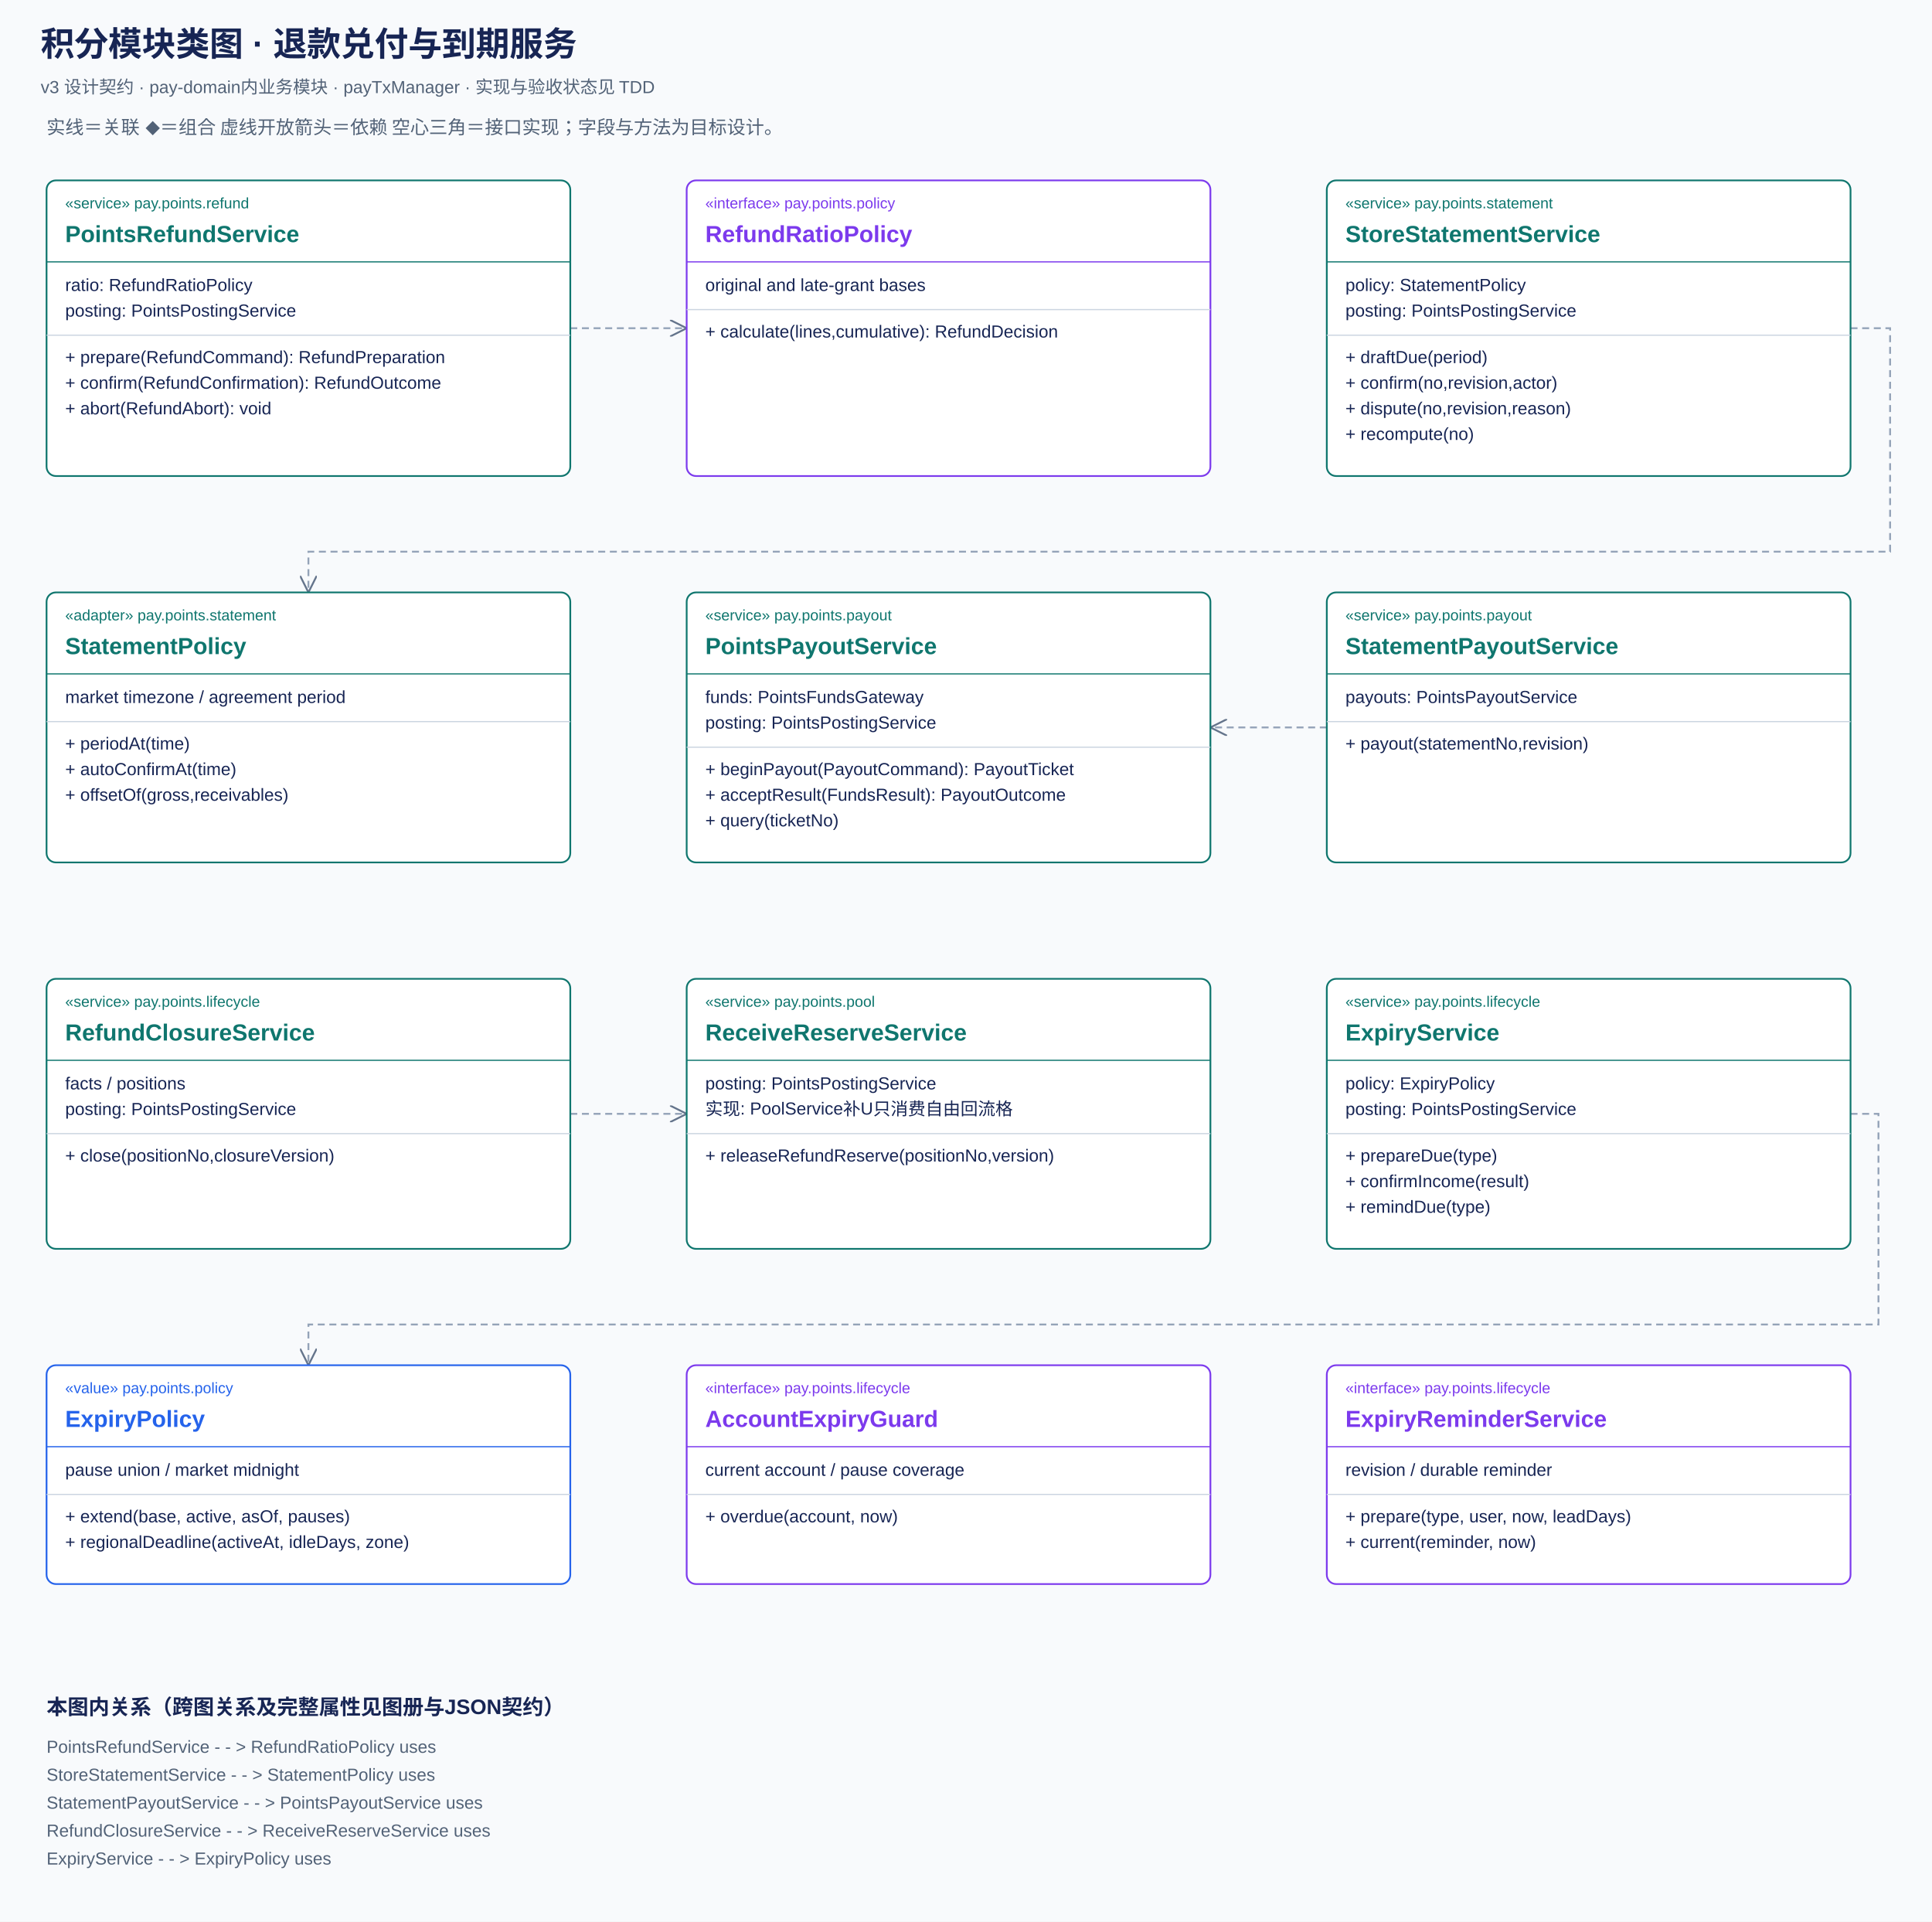
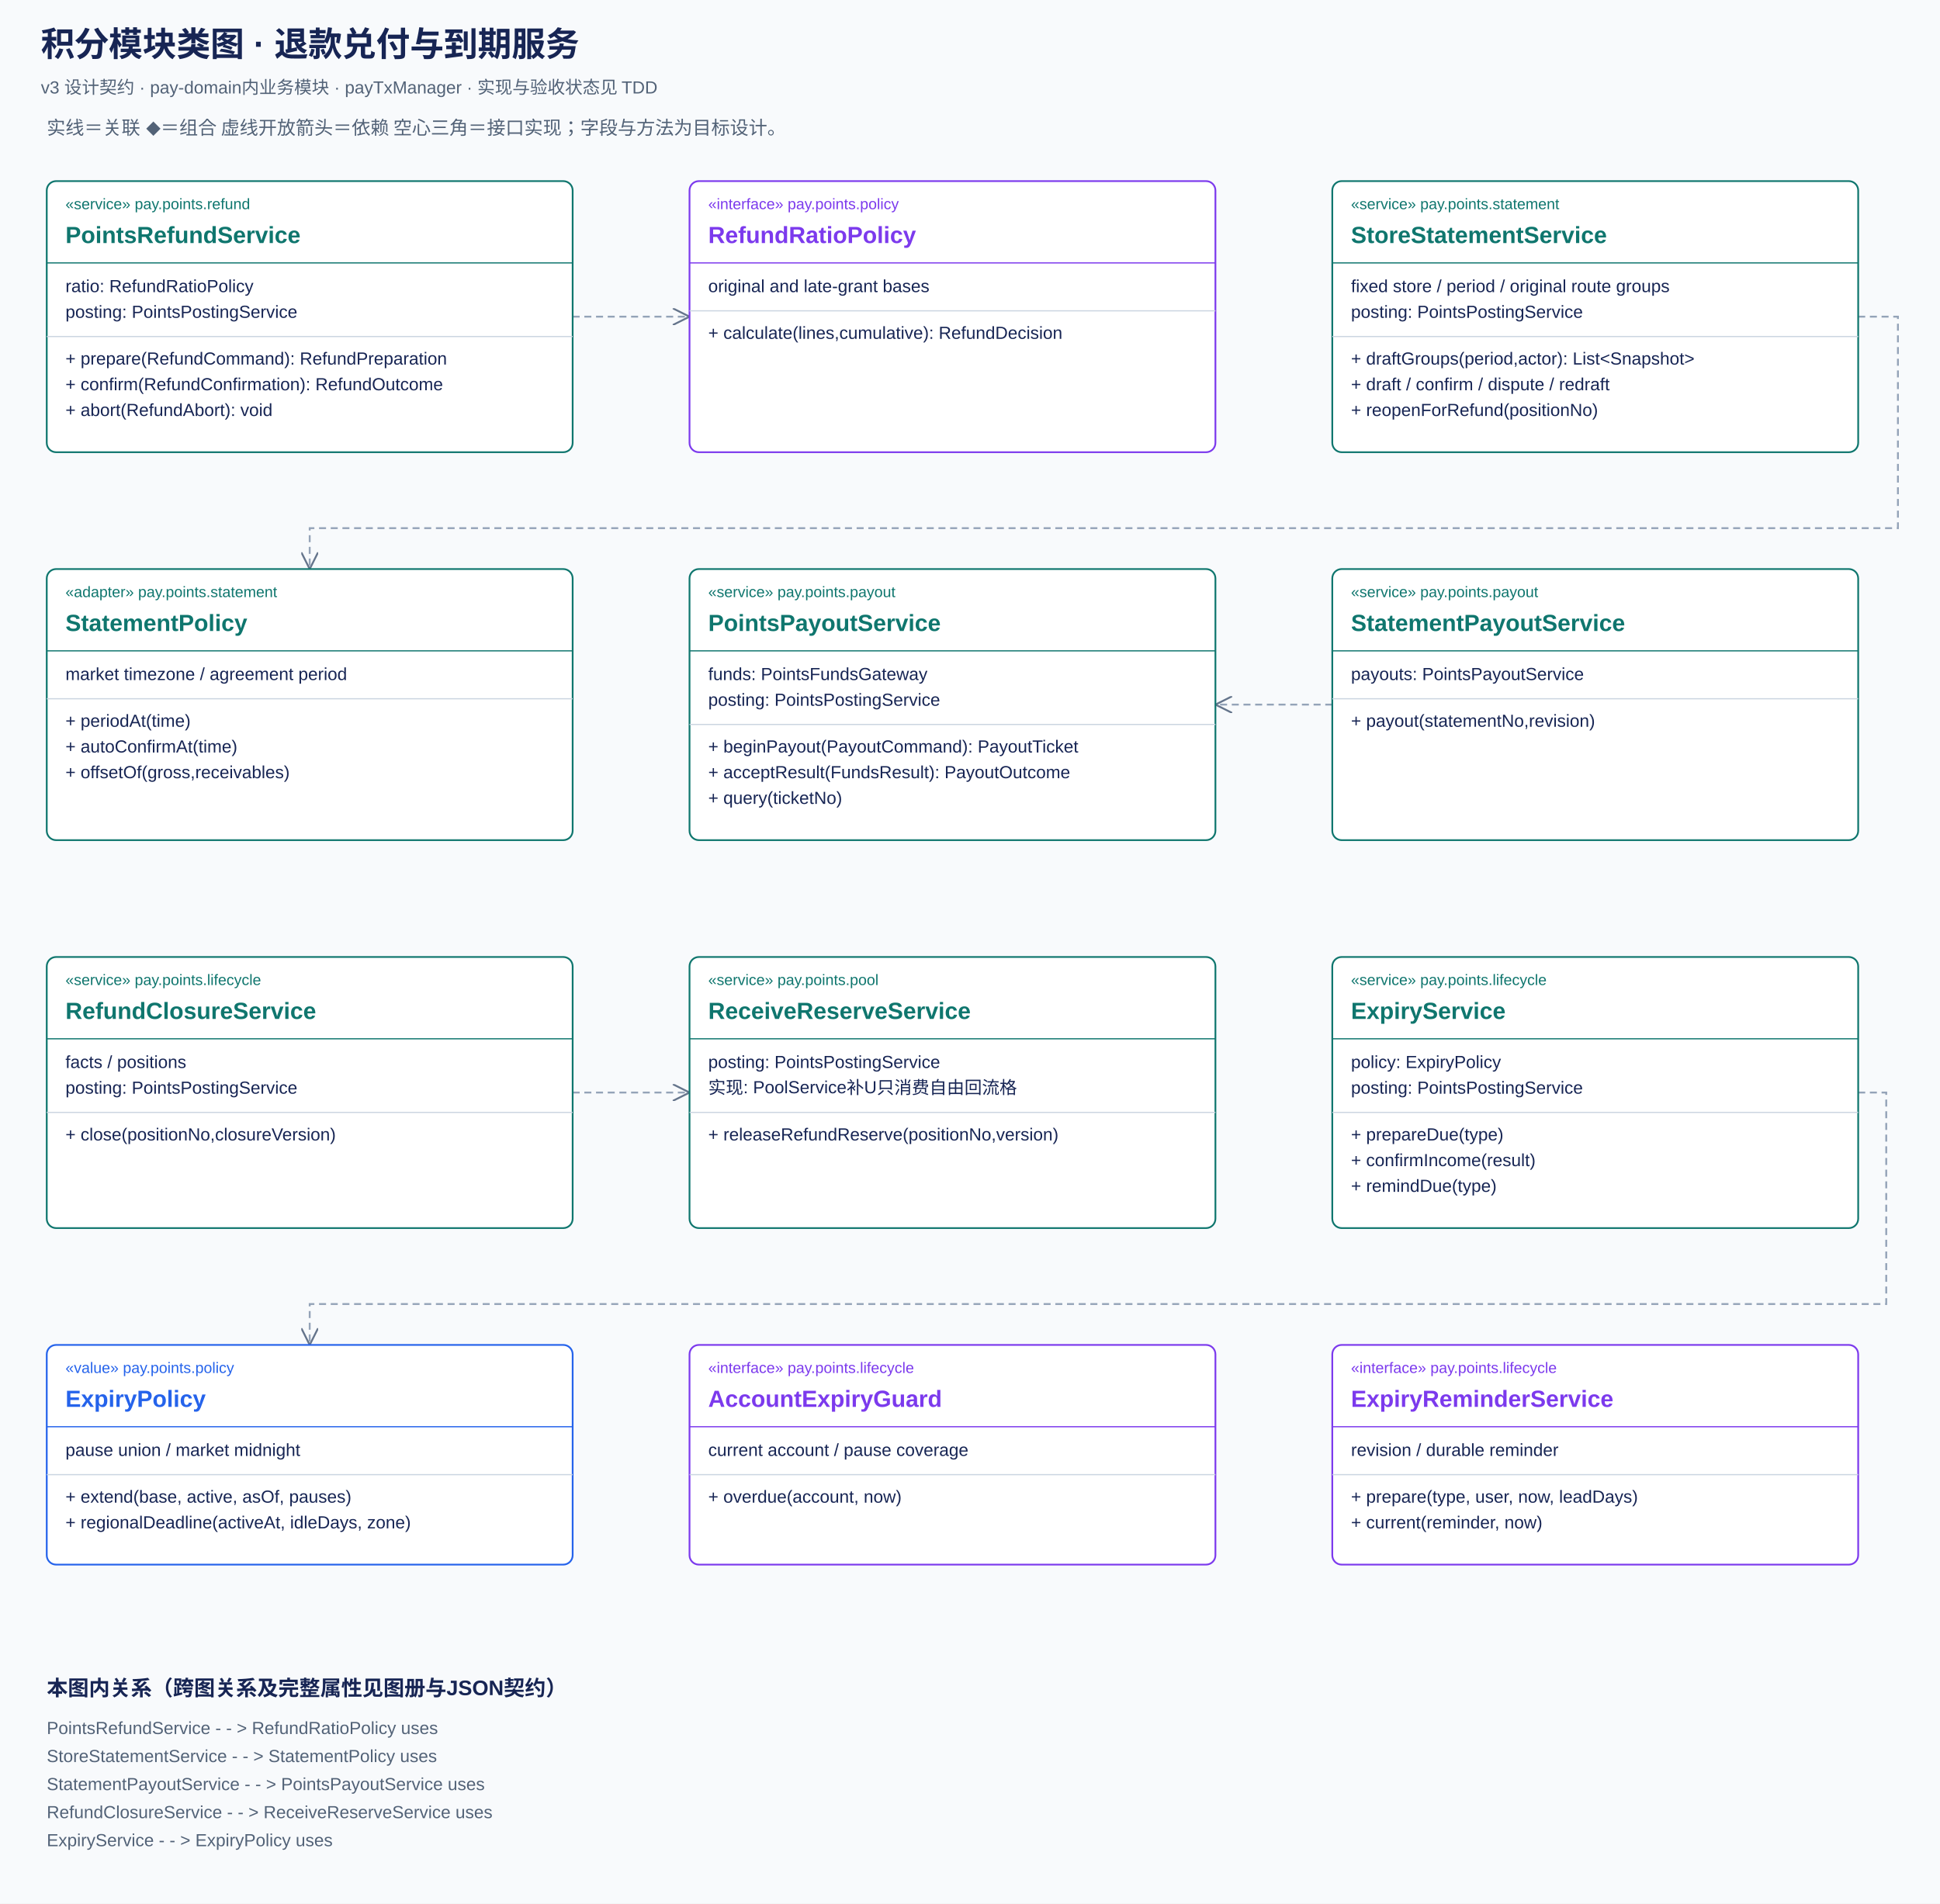
- <svg xmlns="http://www.w3.org/2000/svg" width="1660" height="1651" viewBox="0 0 1660 1651">
+ <svg xmlns="http://www.w3.org/2000/svg" width="1660" height="1629" viewBox="0 0 1660 1629">
  <defs>
    <marker id="point" markerWidth="9" markerHeight="8" refX="8" refY="4" orient="auto">
      <path d="M0 0L8 4L0 8" fill="#2563eb" />
    </marker>
    <marker id="money" markerWidth="9" markerHeight="8" refX="8" refY="4" orient="auto">
      <path d="M0 0L8 4L0 8" fill="#c2410c" />
    </marker>
    <marker id="dep" markerWidth="10" markerHeight="9" refX="9" refY="4.5" orient="auto">
      <path d="M0 0L9 4.5L0 9" fill="none" stroke="#64748b" />
    </marker>
    <marker id="real" markerWidth="13" markerHeight="12" refX="12" refY="6" orient="auto">
      <path d="M0 0L12 6L0 12Z" fill="white" stroke="#475569" />
    </marker>
    <marker id="diamond" markerWidth="15" markerHeight="10" refX="14" refY="5" orient="auto-start-reverse">
      <path d="M0 5L7 0L14 5L7 10Z" fill="#475569" />
    </marker>
  </defs>
-   <rect width="1660" height="1651" fill="#f8fafc" />
+   <rect width="1660" height="1629" fill="#f8fafc" />
  <text x="35" y="48" font-family="PingFang SC,Microsoft YaHei,Arial,sans-serif" font-size="29" fill="#172554" font-weight="650" text-anchor="start">积分模块类图 · 退款兑付与到期服务</text>
  <text x="35" y="80" font-family="PingFang SC,Microsoft YaHei,Arial,sans-serif" font-size="15" fill="#526277" font-weight="400" text-anchor="start">v3 设计契约 · pay-domain内业务模块 · payTxManager · 实现与验收状态见 TDD</text>
  <text x="40" y="115" font-family="PingFang SC,Microsoft YaHei,Arial,sans-serif" font-size="16" fill="#526277" font-weight="400" text-anchor="start">实线＝关联  ◆＝组合  虚线开放箭头＝依赖  空心三角＝接口实现；字段与方法为目标设计。</text>
-   <path d="M490,282.0 L590,282.0" fill="none" stroke="#94a3b8" stroke-width="1.6" stroke-dasharray="6 4" marker-end="url(#dep)" />
-   <path d="M1590,282.0 L1624,282.0 L1624,474 L265.0,474 L265.0,509" fill="none" stroke="#94a3b8" stroke-width="1.6" stroke-dasharray="6 4" marker-end="url(#dep)" />
-   <path d="M1140,625.0 L1040,625.0" fill="none" stroke="#94a3b8" stroke-width="1.6" stroke-dasharray="6 4" marker-end="url(#dep)" />
-   <path d="M490,957.0 L590,957.0" fill="none" stroke="#94a3b8" stroke-width="1.6" stroke-dasharray="6 4" marker-end="url(#dep)" />
-   <path d="M1590,957.0 L1614,957.0 L1614,1138 L265.0,1138 L265.0,1173" fill="none" stroke="#94a3b8" stroke-width="1.6" stroke-dasharray="6 4" marker-end="url(#dep)" />
-   <rect x="40" y="155" width="450" height="254" rx="8" fill="white" stroke="#0f766e" stroke-width="1.5" />
+   <path d="M490,271.0 L590,271.0" fill="none" stroke="#94a3b8" stroke-width="1.6" stroke-dasharray="6 4" marker-end="url(#dep)" />
+   <path d="M1590,271.0 L1624,271.0 L1624,452 L265.0,452 L265.0,487" fill="none" stroke="#94a3b8" stroke-width="1.6" stroke-dasharray="6 4" marker-end="url(#dep)" />
+   <path d="M1140,603.0 L1040,603.0" fill="none" stroke="#94a3b8" stroke-width="1.6" stroke-dasharray="6 4" marker-end="url(#dep)" />
+   <path d="M490,935.0 L590,935.0" fill="none" stroke="#94a3b8" stroke-width="1.6" stroke-dasharray="6 4" marker-end="url(#dep)" />
+   <path d="M1590,935.0 L1614,935.0 L1614,1116 L265.0,1116 L265.0,1151" fill="none" stroke="#94a3b8" stroke-width="1.6" stroke-dasharray="6 4" marker-end="url(#dep)" />
+   <rect x="40" y="155" width="450" height="232" rx="8" fill="white" stroke="#0f766e" stroke-width="1.5" />
  <text x="56" y="179" font-family="PingFang SC,Microsoft YaHei,Arial,sans-serif" font-size="13" fill="#0f766e" font-weight="400" text-anchor="start">«service»  pay.points.refund</text>
  <text x="56" y="208" font-family="PingFang SC,Microsoft YaHei,Arial,sans-serif" font-size="20" fill="#0f766e" font-weight="650" text-anchor="start">PointsRefundService</text>
  <path d="M40 225H490" stroke="#0f766e" stroke-width="1" />
  <text x="56" y="250" font-family="PingFang SC,Microsoft YaHei,Arial,sans-serif" font-size="15" fill="#172554" font-weight="400" text-anchor="start">ratio: RefundRatioPolicy</text>
  <text x="56" y="272" font-family="PingFang SC,Microsoft YaHei,Arial,sans-serif" font-size="15" fill="#172554" font-weight="400" text-anchor="start">posting: PointsPostingService</text>
  <path d="M40 288H490" stroke="#cbd5e1" />
  <text x="56" y="312" font-family="PingFang SC,Microsoft YaHei,Arial,sans-serif" font-size="15" fill="#172554" font-weight="400" text-anchor="start">+ prepare(RefundCommand): RefundPreparation</text>
  <text x="56" y="334" font-family="PingFang SC,Microsoft YaHei,Arial,sans-serif" font-size="15" fill="#172554" font-weight="400" text-anchor="start">+ confirm(RefundConfirmation): RefundOutcome</text>
  <text x="56" y="356" font-family="PingFang SC,Microsoft YaHei,Arial,sans-serif" font-size="15" fill="#172554" font-weight="400" text-anchor="start">+ abort(RefundAbort): void</text>
-   <rect x="590" y="155" width="450" height="254" rx="8" fill="white" stroke="#7c3aed" stroke-width="1.5" />
+   <rect x="590" y="155" width="450" height="232" rx="8" fill="white" stroke="#7c3aed" stroke-width="1.5" />
  <text x="606" y="179" font-family="PingFang SC,Microsoft YaHei,Arial,sans-serif" font-size="13" fill="#7c3aed" font-weight="400" text-anchor="start">«interface»  pay.points.policy</text>
  <text x="606" y="208" font-family="PingFang SC,Microsoft YaHei,Arial,sans-serif" font-size="20" fill="#7c3aed" font-weight="650" text-anchor="start">RefundRatioPolicy</text>
  <path d="M590 225H1040" stroke="#7c3aed" stroke-width="1" />
  <text x="606" y="250" font-family="PingFang SC,Microsoft YaHei,Arial,sans-serif" font-size="15" fill="#172554" font-weight="400" text-anchor="start">original and late-grant bases</text>
  <path d="M590 266H1040" stroke="#cbd5e1" />
  <text x="606" y="290" font-family="PingFang SC,Microsoft YaHei,Arial,sans-serif" font-size="15" fill="#172554" font-weight="400" text-anchor="start">+ calculate(lines,cumulative): RefundDecision</text>
-   <rect x="1140" y="155" width="450" height="254" rx="8" fill="white" stroke="#0f766e" stroke-width="1.5" />
+   <rect x="1140" y="155" width="450" height="232" rx="8" fill="white" stroke="#0f766e" stroke-width="1.5" />
  <text x="1156" y="179" font-family="PingFang SC,Microsoft YaHei,Arial,sans-serif" font-size="13" fill="#0f766e" font-weight="400" text-anchor="start">«service»  pay.points.statement</text>
  <text x="1156" y="208" font-family="PingFang SC,Microsoft YaHei,Arial,sans-serif" font-size="20" fill="#0f766e" font-weight="650" text-anchor="start">StoreStatementService</text>
  <path d="M1140 225H1590" stroke="#0f766e" stroke-width="1" />
-   <text x="1156" y="250" font-family="PingFang SC,Microsoft YaHei,Arial,sans-serif" font-size="15" fill="#172554" font-weight="400" text-anchor="start">policy: StatementPolicy</text>
+   <text x="1156" y="250" font-family="PingFang SC,Microsoft YaHei,Arial,sans-serif" font-size="15" fill="#172554" font-weight="400" text-anchor="start">fixed store / period / original route groups</text>
  <text x="1156" y="272" font-family="PingFang SC,Microsoft YaHei,Arial,sans-serif" font-size="15" fill="#172554" font-weight="400" text-anchor="start">posting: PointsPostingService</text>
  <path d="M1140 288H1590" stroke="#cbd5e1" />
-   <text x="1156" y="312" font-family="PingFang SC,Microsoft YaHei,Arial,sans-serif" font-size="15" fill="#172554" font-weight="400" text-anchor="start">+ draftDue(period)</text>
-   <text x="1156" y="334" font-family="PingFang SC,Microsoft YaHei,Arial,sans-serif" font-size="15" fill="#172554" font-weight="400" text-anchor="start">+ confirm(no,revision,actor)</text>
-   <text x="1156" y="356" font-family="PingFang SC,Microsoft YaHei,Arial,sans-serif" font-size="15" fill="#172554" font-weight="400" text-anchor="start">+ dispute(no,revision,reason)</text>
-   <text x="1156" y="378" font-family="PingFang SC,Microsoft YaHei,Arial,sans-serif" font-size="15" fill="#172554" font-weight="400" text-anchor="start">+ recompute(no)</text>
-   <rect x="40" y="509" width="450" height="232" rx="8" fill="white" stroke="#0f766e" stroke-width="1.5" />
-   <text x="56" y="533" font-family="PingFang SC,Microsoft YaHei,Arial,sans-serif" font-size="13" fill="#0f766e" font-weight="400" text-anchor="start">«adapter»  pay.points.statement</text>
-   <text x="56" y="562" font-family="PingFang SC,Microsoft YaHei,Arial,sans-serif" font-size="20" fill="#0f766e" font-weight="650" text-anchor="start">StatementPolicy</text>
-   <path d="M40 579H490" stroke="#0f766e" stroke-width="1" />
-   <text x="56" y="604" font-family="PingFang SC,Microsoft YaHei,Arial,sans-serif" font-size="15" fill="#172554" font-weight="400" text-anchor="start">market timezone / agreement period</text>
-   <path d="M40 620H490" stroke="#cbd5e1" />
-   <text x="56" y="644" font-family="PingFang SC,Microsoft YaHei,Arial,sans-serif" font-size="15" fill="#172554" font-weight="400" text-anchor="start">+ periodAt(time)</text>
-   <text x="56" y="666" font-family="PingFang SC,Microsoft YaHei,Arial,sans-serif" font-size="15" fill="#172554" font-weight="400" text-anchor="start">+ autoConfirmAt(time)</text>
-   <text x="56" y="688" font-family="PingFang SC,Microsoft YaHei,Arial,sans-serif" font-size="15" fill="#172554" font-weight="400" text-anchor="start">+ offsetOf(gross,receivables)</text>
-   <rect x="590" y="509" width="450" height="232" rx="8" fill="white" stroke="#0f766e" stroke-width="1.5" />
-   <text x="606" y="533" font-family="PingFang SC,Microsoft YaHei,Arial,sans-serif" font-size="13" fill="#0f766e" font-weight="400" text-anchor="start">«service»  pay.points.payout</text>
-   <text x="606" y="562" font-family="PingFang SC,Microsoft YaHei,Arial,sans-serif" font-size="20" fill="#0f766e" font-weight="650" text-anchor="start">PointsPayoutService</text>
-   <path d="M590 579H1040" stroke="#0f766e" stroke-width="1" />
-   <text x="606" y="604" font-family="PingFang SC,Microsoft YaHei,Arial,sans-serif" font-size="15" fill="#172554" font-weight="400" text-anchor="start">funds: PointsFundsGateway</text>
-   <text x="606" y="626" font-family="PingFang SC,Microsoft YaHei,Arial,sans-serif" font-size="15" fill="#172554" font-weight="400" text-anchor="start">posting: PointsPostingService</text>
-   <path d="M590 642H1040" stroke="#cbd5e1" />
-   <text x="606" y="666" font-family="PingFang SC,Microsoft YaHei,Arial,sans-serif" font-size="15" fill="#172554" font-weight="400" text-anchor="start">+ beginPayout(PayoutCommand): PayoutTicket</text>
-   <text x="606" y="688" font-family="PingFang SC,Microsoft YaHei,Arial,sans-serif" font-size="15" fill="#172554" font-weight="400" text-anchor="start">+ acceptResult(FundsResult): PayoutOutcome</text>
-   <text x="606" y="710" font-family="PingFang SC,Microsoft YaHei,Arial,sans-serif" font-size="15" fill="#172554" font-weight="400" text-anchor="start">+ query(ticketNo)</text>
-   <rect x="1140" y="509" width="450" height="232" rx="8" fill="white" stroke="#0f766e" stroke-width="1.5" />
-   <text x="1156" y="533" font-family="PingFang SC,Microsoft YaHei,Arial,sans-serif" font-size="13" fill="#0f766e" font-weight="400" text-anchor="start">«service»  pay.points.payout</text>
-   <text x="1156" y="562" font-family="PingFang SC,Microsoft YaHei,Arial,sans-serif" font-size="20" fill="#0f766e" font-weight="650" text-anchor="start">StatementPayoutService</text>
-   <path d="M1140 579H1590" stroke="#0f766e" stroke-width="1" />
-   <text x="1156" y="604" font-family="PingFang SC,Microsoft YaHei,Arial,sans-serif" font-size="15" fill="#172554" font-weight="400" text-anchor="start">payouts: PointsPayoutService</text>
-   <path d="M1140 620H1590" stroke="#cbd5e1" />
-   <text x="1156" y="644" font-family="PingFang SC,Microsoft YaHei,Arial,sans-serif" font-size="15" fill="#172554" font-weight="400" text-anchor="start">+ payout(statementNo,revision)</text>
-   <rect x="40" y="841" width="450" height="232" rx="8" fill="white" stroke="#0f766e" stroke-width="1.5" />
-   <text x="56" y="865" font-family="PingFang SC,Microsoft YaHei,Arial,sans-serif" font-size="13" fill="#0f766e" font-weight="400" text-anchor="start">«service»  pay.points.lifecycle</text>
-   <text x="56" y="894" font-family="PingFang SC,Microsoft YaHei,Arial,sans-serif" font-size="20" fill="#0f766e" font-weight="650" text-anchor="start">RefundClosureService</text>
-   <path d="M40 911H490" stroke="#0f766e" stroke-width="1" />
-   <text x="56" y="936" font-family="PingFang SC,Microsoft YaHei,Arial,sans-serif" font-size="15" fill="#172554" font-weight="400" text-anchor="start">facts / positions</text>
-   <text x="56" y="958" font-family="PingFang SC,Microsoft YaHei,Arial,sans-serif" font-size="15" fill="#172554" font-weight="400" text-anchor="start">posting: PointsPostingService</text>
-   <path d="M40 974H490" stroke="#cbd5e1" />
-   <text x="56" y="998" font-family="PingFang SC,Microsoft YaHei,Arial,sans-serif" font-size="15" fill="#172554" font-weight="400" text-anchor="start">+ close(positionNo,closureVersion)</text>
-   <rect x="590" y="841" width="450" height="232" rx="8" fill="white" stroke="#0f766e" stroke-width="1.5" />
-   <text x="606" y="865" font-family="PingFang SC,Microsoft YaHei,Arial,sans-serif" font-size="13" fill="#0f766e" font-weight="400" text-anchor="start">«service»  pay.points.pool</text>
-   <text x="606" y="894" font-family="PingFang SC,Microsoft YaHei,Arial,sans-serif" font-size="20" fill="#0f766e" font-weight="650" text-anchor="start">ReceiveReserveService</text>
-   <path d="M590 911H1040" stroke="#0f766e" stroke-width="1" />
-   <text x="606" y="936" font-family="PingFang SC,Microsoft YaHei,Arial,sans-serif" font-size="15" fill="#172554" font-weight="400" text-anchor="start">posting: PointsPostingService</text>
-   <text x="606" y="958" font-family="PingFang SC,Microsoft YaHei,Arial,sans-serif" font-size="15" fill="#172554" font-weight="400" text-anchor="start">实现: PoolService补U只消费自由回流格</text>
-   <path d="M590 974H1040" stroke="#cbd5e1" />
-   <text x="606" y="998" font-family="PingFang SC,Microsoft YaHei,Arial,sans-serif" font-size="15" fill="#172554" font-weight="400" text-anchor="start">+ releaseRefundReserve(positionNo,version)</text>
-   <rect x="1140" y="841" width="450" height="232" rx="8" fill="white" stroke="#0f766e" stroke-width="1.5" />
-   <text x="1156" y="865" font-family="PingFang SC,Microsoft YaHei,Arial,sans-serif" font-size="13" fill="#0f766e" font-weight="400" text-anchor="start">«service»  pay.points.lifecycle</text>
-   <text x="1156" y="894" font-family="PingFang SC,Microsoft YaHei,Arial,sans-serif" font-size="20" fill="#0f766e" font-weight="650" text-anchor="start">ExpiryService</text>
-   <path d="M1140 911H1590" stroke="#0f766e" stroke-width="1" />
-   <text x="1156" y="936" font-family="PingFang SC,Microsoft YaHei,Arial,sans-serif" font-size="15" fill="#172554" font-weight="400" text-anchor="start">policy: ExpiryPolicy</text>
-   <text x="1156" y="958" font-family="PingFang SC,Microsoft YaHei,Arial,sans-serif" font-size="15" fill="#172554" font-weight="400" text-anchor="start">posting: PointsPostingService</text>
-   <path d="M1140 974H1590" stroke="#cbd5e1" />
-   <text x="1156" y="998" font-family="PingFang SC,Microsoft YaHei,Arial,sans-serif" font-size="15" fill="#172554" font-weight="400" text-anchor="start">+ prepareDue(type)</text>
-   <text x="1156" y="1020" font-family="PingFang SC,Microsoft YaHei,Arial,sans-serif" font-size="15" fill="#172554" font-weight="400" text-anchor="start">+ confirmIncome(result)</text>
-   <text x="1156" y="1042" font-family="PingFang SC,Microsoft YaHei,Arial,sans-serif" font-size="15" fill="#172554" font-weight="400" text-anchor="start">+ remindDue(type)</text>
-   <rect x="40" y="1173" width="450" height="188" rx="8" fill="white" stroke="#2563eb" stroke-width="1.5" />
-   <text x="56" y="1197" font-family="PingFang SC,Microsoft YaHei,Arial,sans-serif" font-size="13" fill="#2563eb" font-weight="400" text-anchor="start">«value»  pay.points.policy</text>
-   <text x="56" y="1226" font-family="PingFang SC,Microsoft YaHei,Arial,sans-serif" font-size="20" fill="#2563eb" font-weight="650" text-anchor="start">ExpiryPolicy</text>
-   <path d="M40 1243H490" stroke="#2563eb" stroke-width="1" />
-   <text x="56" y="1268" font-family="PingFang SC,Microsoft YaHei,Arial,sans-serif" font-size="15" fill="#172554" font-weight="400" text-anchor="start">pause union / market midnight</text>
-   <path d="M40 1284H490" stroke="#cbd5e1" />
-   <text x="56" y="1308" font-family="PingFang SC,Microsoft YaHei,Arial,sans-serif" font-size="15" fill="#172554" font-weight="400" text-anchor="start">+ extend(base, active, asOf, pauses)</text>
-   <text x="56" y="1330" font-family="PingFang SC,Microsoft YaHei,Arial,sans-serif" font-size="15" fill="#172554" font-weight="400" text-anchor="start">+ regionalDeadline(activeAt, idleDays, zone)</text>
-   <rect x="590" y="1173" width="450" height="188" rx="8" fill="white" stroke="#7c3aed" stroke-width="1.5" />
-   <text x="606" y="1197" font-family="PingFang SC,Microsoft YaHei,Arial,sans-serif" font-size="13" fill="#7c3aed" font-weight="400" text-anchor="start">«interface»  pay.points.lifecycle</text>
-   <text x="606" y="1226" font-family="PingFang SC,Microsoft YaHei,Arial,sans-serif" font-size="20" fill="#7c3aed" font-weight="650" text-anchor="start">AccountExpiryGuard</text>
-   <path d="M590 1243H1040" stroke="#7c3aed" stroke-width="1" />
-   <text x="606" y="1268" font-family="PingFang SC,Microsoft YaHei,Arial,sans-serif" font-size="15" fill="#172554" font-weight="400" text-anchor="start">current account / pause coverage</text>
-   <path d="M590 1284H1040" stroke="#cbd5e1" />
-   <text x="606" y="1308" font-family="PingFang SC,Microsoft YaHei,Arial,sans-serif" font-size="15" fill="#172554" font-weight="400" text-anchor="start">+ overdue(account, now)</text>
-   <rect x="1140" y="1173" width="450" height="188" rx="8" fill="white" stroke="#7c3aed" stroke-width="1.5" />
-   <text x="1156" y="1197" font-family="PingFang SC,Microsoft YaHei,Arial,sans-serif" font-size="13" fill="#7c3aed" font-weight="400" text-anchor="start">«interface»  pay.points.lifecycle</text>
-   <text x="1156" y="1226" font-family="PingFang SC,Microsoft YaHei,Arial,sans-serif" font-size="20" fill="#7c3aed" font-weight="650" text-anchor="start">ExpiryReminderService</text>
-   <path d="M1140 1243H1590" stroke="#7c3aed" stroke-width="1" />
-   <text x="1156" y="1268" font-family="PingFang SC,Microsoft YaHei,Arial,sans-serif" font-size="15" fill="#172554" font-weight="400" text-anchor="start">revision / durable reminder</text>
-   <path d="M1140 1284H1590" stroke="#cbd5e1" />
-   <text x="1156" y="1308" font-family="PingFang SC,Microsoft YaHei,Arial,sans-serif" font-size="15" fill="#172554" font-weight="400" text-anchor="start">+ prepare(type, user, now, leadDays)</text>
-   <text x="1156" y="1330" font-family="PingFang SC,Microsoft YaHei,Arial,sans-serif" font-size="15" fill="#172554" font-weight="400" text-anchor="start">+ current(reminder, now)</text>
-   <text x="40" y="1473" font-family="PingFang SC,Microsoft YaHei,Arial,sans-serif" font-size="18" fill="#172554" font-weight="650" text-anchor="start">本图内关系（跨图关系及完整属性见图册与JSON契约）</text>
-   <text x="40" y="1506" font-family="PingFang SC,Microsoft YaHei,Arial,sans-serif" font-size="15" fill="#526277" font-weight="400" text-anchor="start">PointsRefundService - - &gt; RefundRatioPolicy   uses </text>
-   <text x="40" y="1530" font-family="PingFang SC,Microsoft YaHei,Arial,sans-serif" font-size="15" fill="#526277" font-weight="400" text-anchor="start">StoreStatementService - - &gt; StatementPolicy   uses </text>
-   <text x="40" y="1554" font-family="PingFang SC,Microsoft YaHei,Arial,sans-serif" font-size="15" fill="#526277" font-weight="400" text-anchor="start">StatementPayoutService - - &gt; PointsPayoutService   uses </text>
-   <text x="40" y="1578" font-family="PingFang SC,Microsoft YaHei,Arial,sans-serif" font-size="15" fill="#526277" font-weight="400" text-anchor="start">RefundClosureService - - &gt; ReceiveReserveService   uses </text>
-   <text x="40" y="1602" font-family="PingFang SC,Microsoft YaHei,Arial,sans-serif" font-size="15" fill="#526277" font-weight="400" text-anchor="start">ExpiryService - - &gt; ExpiryPolicy   uses </text>
+   <text x="1156" y="312" font-family="PingFang SC,Microsoft YaHei,Arial,sans-serif" font-size="15" fill="#172554" font-weight="400" text-anchor="start">+ draftGroups(period,actor): List&lt;Snapshot&gt;</text>
+   <text x="1156" y="334" font-family="PingFang SC,Microsoft YaHei,Arial,sans-serif" font-size="15" fill="#172554" font-weight="400" text-anchor="start">+ draft / confirm / dispute / redraft</text>
+   <text x="1156" y="356" font-family="PingFang SC,Microsoft YaHei,Arial,sans-serif" font-size="15" fill="#172554" font-weight="400" text-anchor="start">+ reopenForRefund(positionNo)</text>
+   <rect x="40" y="487" width="450" height="232" rx="8" fill="white" stroke="#0f766e" stroke-width="1.5" />
+   <text x="56" y="511" font-family="PingFang SC,Microsoft YaHei,Arial,sans-serif" font-size="13" fill="#0f766e" font-weight="400" text-anchor="start">«adapter»  pay.points.statement</text>
+   <text x="56" y="540" font-family="PingFang SC,Microsoft YaHei,Arial,sans-serif" font-size="20" fill="#0f766e" font-weight="650" text-anchor="start">StatementPolicy</text>
+   <path d="M40 557H490" stroke="#0f766e" stroke-width="1" />
+   <text x="56" y="582" font-family="PingFang SC,Microsoft YaHei,Arial,sans-serif" font-size="15" fill="#172554" font-weight="400" text-anchor="start">market timezone / agreement period</text>
+   <path d="M40 598H490" stroke="#cbd5e1" />
+   <text x="56" y="622" font-family="PingFang SC,Microsoft YaHei,Arial,sans-serif" font-size="15" fill="#172554" font-weight="400" text-anchor="start">+ periodAt(time)</text>
+   <text x="56" y="644" font-family="PingFang SC,Microsoft YaHei,Arial,sans-serif" font-size="15" fill="#172554" font-weight="400" text-anchor="start">+ autoConfirmAt(time)</text>
+   <text x="56" y="666" font-family="PingFang SC,Microsoft YaHei,Arial,sans-serif" font-size="15" fill="#172554" font-weight="400" text-anchor="start">+ offsetOf(gross,receivables)</text>
+   <rect x="590" y="487" width="450" height="232" rx="8" fill="white" stroke="#0f766e" stroke-width="1.5" />
+   <text x="606" y="511" font-family="PingFang SC,Microsoft YaHei,Arial,sans-serif" font-size="13" fill="#0f766e" font-weight="400" text-anchor="start">«service»  pay.points.payout</text>
+   <text x="606" y="540" font-family="PingFang SC,Microsoft YaHei,Arial,sans-serif" font-size="20" fill="#0f766e" font-weight="650" text-anchor="start">PointsPayoutService</text>
+   <path d="M590 557H1040" stroke="#0f766e" stroke-width="1" />
+   <text x="606" y="582" font-family="PingFang SC,Microsoft YaHei,Arial,sans-serif" font-size="15" fill="#172554" font-weight="400" text-anchor="start">funds: PointsFundsGateway</text>
+   <text x="606" y="604" font-family="PingFang SC,Microsoft YaHei,Arial,sans-serif" font-size="15" fill="#172554" font-weight="400" text-anchor="start">posting: PointsPostingService</text>
+   <path d="M590 620H1040" stroke="#cbd5e1" />
+   <text x="606" y="644" font-family="PingFang SC,Microsoft YaHei,Arial,sans-serif" font-size="15" fill="#172554" font-weight="400" text-anchor="start">+ beginPayout(PayoutCommand): PayoutTicket</text>
+   <text x="606" y="666" font-family="PingFang SC,Microsoft YaHei,Arial,sans-serif" font-size="15" fill="#172554" font-weight="400" text-anchor="start">+ acceptResult(FundsResult): PayoutOutcome</text>
+   <text x="606" y="688" font-family="PingFang SC,Microsoft YaHei,Arial,sans-serif" font-size="15" fill="#172554" font-weight="400" text-anchor="start">+ query(ticketNo)</text>
+   <rect x="1140" y="487" width="450" height="232" rx="8" fill="white" stroke="#0f766e" stroke-width="1.5" />
+   <text x="1156" y="511" font-family="PingFang SC,Microsoft YaHei,Arial,sans-serif" font-size="13" fill="#0f766e" font-weight="400" text-anchor="start">«service»  pay.points.payout</text>
+   <text x="1156" y="540" font-family="PingFang SC,Microsoft YaHei,Arial,sans-serif" font-size="20" fill="#0f766e" font-weight="650" text-anchor="start">StatementPayoutService</text>
+   <path d="M1140 557H1590" stroke="#0f766e" stroke-width="1" />
+   <text x="1156" y="582" font-family="PingFang SC,Microsoft YaHei,Arial,sans-serif" font-size="15" fill="#172554" font-weight="400" text-anchor="start">payouts: PointsPayoutService</text>
+   <path d="M1140 598H1590" stroke="#cbd5e1" />
+   <text x="1156" y="622" font-family="PingFang SC,Microsoft YaHei,Arial,sans-serif" font-size="15" fill="#172554" font-weight="400" text-anchor="start">+ payout(statementNo,revision)</text>
+   <rect x="40" y="819" width="450" height="232" rx="8" fill="white" stroke="#0f766e" stroke-width="1.5" />
+   <text x="56" y="843" font-family="PingFang SC,Microsoft YaHei,Arial,sans-serif" font-size="13" fill="#0f766e" font-weight="400" text-anchor="start">«service»  pay.points.lifecycle</text>
+   <text x="56" y="872" font-family="PingFang SC,Microsoft YaHei,Arial,sans-serif" font-size="20" fill="#0f766e" font-weight="650" text-anchor="start">RefundClosureService</text>
+   <path d="M40 889H490" stroke="#0f766e" stroke-width="1" />
+   <text x="56" y="914" font-family="PingFang SC,Microsoft YaHei,Arial,sans-serif" font-size="15" fill="#172554" font-weight="400" text-anchor="start">facts / positions</text>
+   <text x="56" y="936" font-family="PingFang SC,Microsoft YaHei,Arial,sans-serif" font-size="15" fill="#172554" font-weight="400" text-anchor="start">posting: PointsPostingService</text>
+   <path d="M40 952H490" stroke="#cbd5e1" />
+   <text x="56" y="976" font-family="PingFang SC,Microsoft YaHei,Arial,sans-serif" font-size="15" fill="#172554" font-weight="400" text-anchor="start">+ close(positionNo,closureVersion)</text>
+   <rect x="590" y="819" width="450" height="232" rx="8" fill="white" stroke="#0f766e" stroke-width="1.5" />
+   <text x="606" y="843" font-family="PingFang SC,Microsoft YaHei,Arial,sans-serif" font-size="13" fill="#0f766e" font-weight="400" text-anchor="start">«service»  pay.points.pool</text>
+   <text x="606" y="872" font-family="PingFang SC,Microsoft YaHei,Arial,sans-serif" font-size="20" fill="#0f766e" font-weight="650" text-anchor="start">ReceiveReserveService</text>
+   <path d="M590 889H1040" stroke="#0f766e" stroke-width="1" />
+   <text x="606" y="914" font-family="PingFang SC,Microsoft YaHei,Arial,sans-serif" font-size="15" fill="#172554" font-weight="400" text-anchor="start">posting: PointsPostingService</text>
+   <text x="606" y="936" font-family="PingFang SC,Microsoft YaHei,Arial,sans-serif" font-size="15" fill="#172554" font-weight="400" text-anchor="start">实现: PoolService补U只消费自由回流格</text>
+   <path d="M590 952H1040" stroke="#cbd5e1" />
+   <text x="606" y="976" font-family="PingFang SC,Microsoft YaHei,Arial,sans-serif" font-size="15" fill="#172554" font-weight="400" text-anchor="start">+ releaseRefundReserve(positionNo,version)</text>
+   <rect x="1140" y="819" width="450" height="232" rx="8" fill="white" stroke="#0f766e" stroke-width="1.5" />
+   <text x="1156" y="843" font-family="PingFang SC,Microsoft YaHei,Arial,sans-serif" font-size="13" fill="#0f766e" font-weight="400" text-anchor="start">«service»  pay.points.lifecycle</text>
+   <text x="1156" y="872" font-family="PingFang SC,Microsoft YaHei,Arial,sans-serif" font-size="20" fill="#0f766e" font-weight="650" text-anchor="start">ExpiryService</text>
+   <path d="M1140 889H1590" stroke="#0f766e" stroke-width="1" />
+   <text x="1156" y="914" font-family="PingFang SC,Microsoft YaHei,Arial,sans-serif" font-size="15" fill="#172554" font-weight="400" text-anchor="start">policy: ExpiryPolicy</text>
+   <text x="1156" y="936" font-family="PingFang SC,Microsoft YaHei,Arial,sans-serif" font-size="15" fill="#172554" font-weight="400" text-anchor="start">posting: PointsPostingService</text>
+   <path d="M1140 952H1590" stroke="#cbd5e1" />
+   <text x="1156" y="976" font-family="PingFang SC,Microsoft YaHei,Arial,sans-serif" font-size="15" fill="#172554" font-weight="400" text-anchor="start">+ prepareDue(type)</text>
+   <text x="1156" y="998" font-family="PingFang SC,Microsoft YaHei,Arial,sans-serif" font-size="15" fill="#172554" font-weight="400" text-anchor="start">+ confirmIncome(result)</text>
+   <text x="1156" y="1020" font-family="PingFang SC,Microsoft YaHei,Arial,sans-serif" font-size="15" fill="#172554" font-weight="400" text-anchor="start">+ remindDue(type)</text>
+   <rect x="40" y="1151" width="450" height="188" rx="8" fill="white" stroke="#2563eb" stroke-width="1.5" />
+   <text x="56" y="1175" font-family="PingFang SC,Microsoft YaHei,Arial,sans-serif" font-size="13" fill="#2563eb" font-weight="400" text-anchor="start">«value»  pay.points.policy</text>
+   <text x="56" y="1204" font-family="PingFang SC,Microsoft YaHei,Arial,sans-serif" font-size="20" fill="#2563eb" font-weight="650" text-anchor="start">ExpiryPolicy</text>
+   <path d="M40 1221H490" stroke="#2563eb" stroke-width="1" />
+   <text x="56" y="1246" font-family="PingFang SC,Microsoft YaHei,Arial,sans-serif" font-size="15" fill="#172554" font-weight="400" text-anchor="start">pause union / market midnight</text>
+   <path d="M40 1262H490" stroke="#cbd5e1" />
+   <text x="56" y="1286" font-family="PingFang SC,Microsoft YaHei,Arial,sans-serif" font-size="15" fill="#172554" font-weight="400" text-anchor="start">+ extend(base, active, asOf, pauses)</text>
+   <text x="56" y="1308" font-family="PingFang SC,Microsoft YaHei,Arial,sans-serif" font-size="15" fill="#172554" font-weight="400" text-anchor="start">+ regionalDeadline(activeAt, idleDays, zone)</text>
+   <rect x="590" y="1151" width="450" height="188" rx="8" fill="white" stroke="#7c3aed" stroke-width="1.5" />
+   <text x="606" y="1175" font-family="PingFang SC,Microsoft YaHei,Arial,sans-serif" font-size="13" fill="#7c3aed" font-weight="400" text-anchor="start">«interface»  pay.points.lifecycle</text>
+   <text x="606" y="1204" font-family="PingFang SC,Microsoft YaHei,Arial,sans-serif" font-size="20" fill="#7c3aed" font-weight="650" text-anchor="start">AccountExpiryGuard</text>
+   <path d="M590 1221H1040" stroke="#7c3aed" stroke-width="1" />
+   <text x="606" y="1246" font-family="PingFang SC,Microsoft YaHei,Arial,sans-serif" font-size="15" fill="#172554" font-weight="400" text-anchor="start">current account / pause coverage</text>
+   <path d="M590 1262H1040" stroke="#cbd5e1" />
+   <text x="606" y="1286" font-family="PingFang SC,Microsoft YaHei,Arial,sans-serif" font-size="15" fill="#172554" font-weight="400" text-anchor="start">+ overdue(account, now)</text>
+   <rect x="1140" y="1151" width="450" height="188" rx="8" fill="white" stroke="#7c3aed" stroke-width="1.5" />
+   <text x="1156" y="1175" font-family="PingFang SC,Microsoft YaHei,Arial,sans-serif" font-size="13" fill="#7c3aed" font-weight="400" text-anchor="start">«interface»  pay.points.lifecycle</text>
+   <text x="1156" y="1204" font-family="PingFang SC,Microsoft YaHei,Arial,sans-serif" font-size="20" fill="#7c3aed" font-weight="650" text-anchor="start">ExpiryReminderService</text>
+   <path d="M1140 1221H1590" stroke="#7c3aed" stroke-width="1" />
+   <text x="1156" y="1246" font-family="PingFang SC,Microsoft YaHei,Arial,sans-serif" font-size="15" fill="#172554" font-weight="400" text-anchor="start">revision / durable reminder</text>
+   <path d="M1140 1262H1590" stroke="#cbd5e1" />
+   <text x="1156" y="1286" font-family="PingFang SC,Microsoft YaHei,Arial,sans-serif" font-size="15" fill="#172554" font-weight="400" text-anchor="start">+ prepare(type, user, now, leadDays)</text>
+   <text x="1156" y="1308" font-family="PingFang SC,Microsoft YaHei,Arial,sans-serif" font-size="15" fill="#172554" font-weight="400" text-anchor="start">+ current(reminder, now)</text>
+   <text x="40" y="1451" font-family="PingFang SC,Microsoft YaHei,Arial,sans-serif" font-size="18" fill="#172554" font-weight="650" text-anchor="start">本图内关系（跨图关系及完整属性见图册与JSON契约）</text>
+   <text x="40" y="1484" font-family="PingFang SC,Microsoft YaHei,Arial,sans-serif" font-size="15" fill="#526277" font-weight="400" text-anchor="start">PointsRefundService - - &gt; RefundRatioPolicy   uses </text>
+   <text x="40" y="1508" font-family="PingFang SC,Microsoft YaHei,Arial,sans-serif" font-size="15" fill="#526277" font-weight="400" text-anchor="start">StoreStatementService - - &gt; StatementPolicy   uses </text>
+   <text x="40" y="1532" font-family="PingFang SC,Microsoft YaHei,Arial,sans-serif" font-size="15" fill="#526277" font-weight="400" text-anchor="start">StatementPayoutService - - &gt; PointsPayoutService   uses </text>
+   <text x="40" y="1556" font-family="PingFang SC,Microsoft YaHei,Arial,sans-serif" font-size="15" fill="#526277" font-weight="400" text-anchor="start">RefundClosureService - - &gt; ReceiveReserveService   uses </text>
+   <text x="40" y="1580" font-family="PingFang SC,Microsoft YaHei,Arial,sans-serif" font-size="15" fill="#526277" font-weight="400" text-anchor="start">ExpiryService - - &gt; ExpiryPolicy   uses </text>
</svg>
